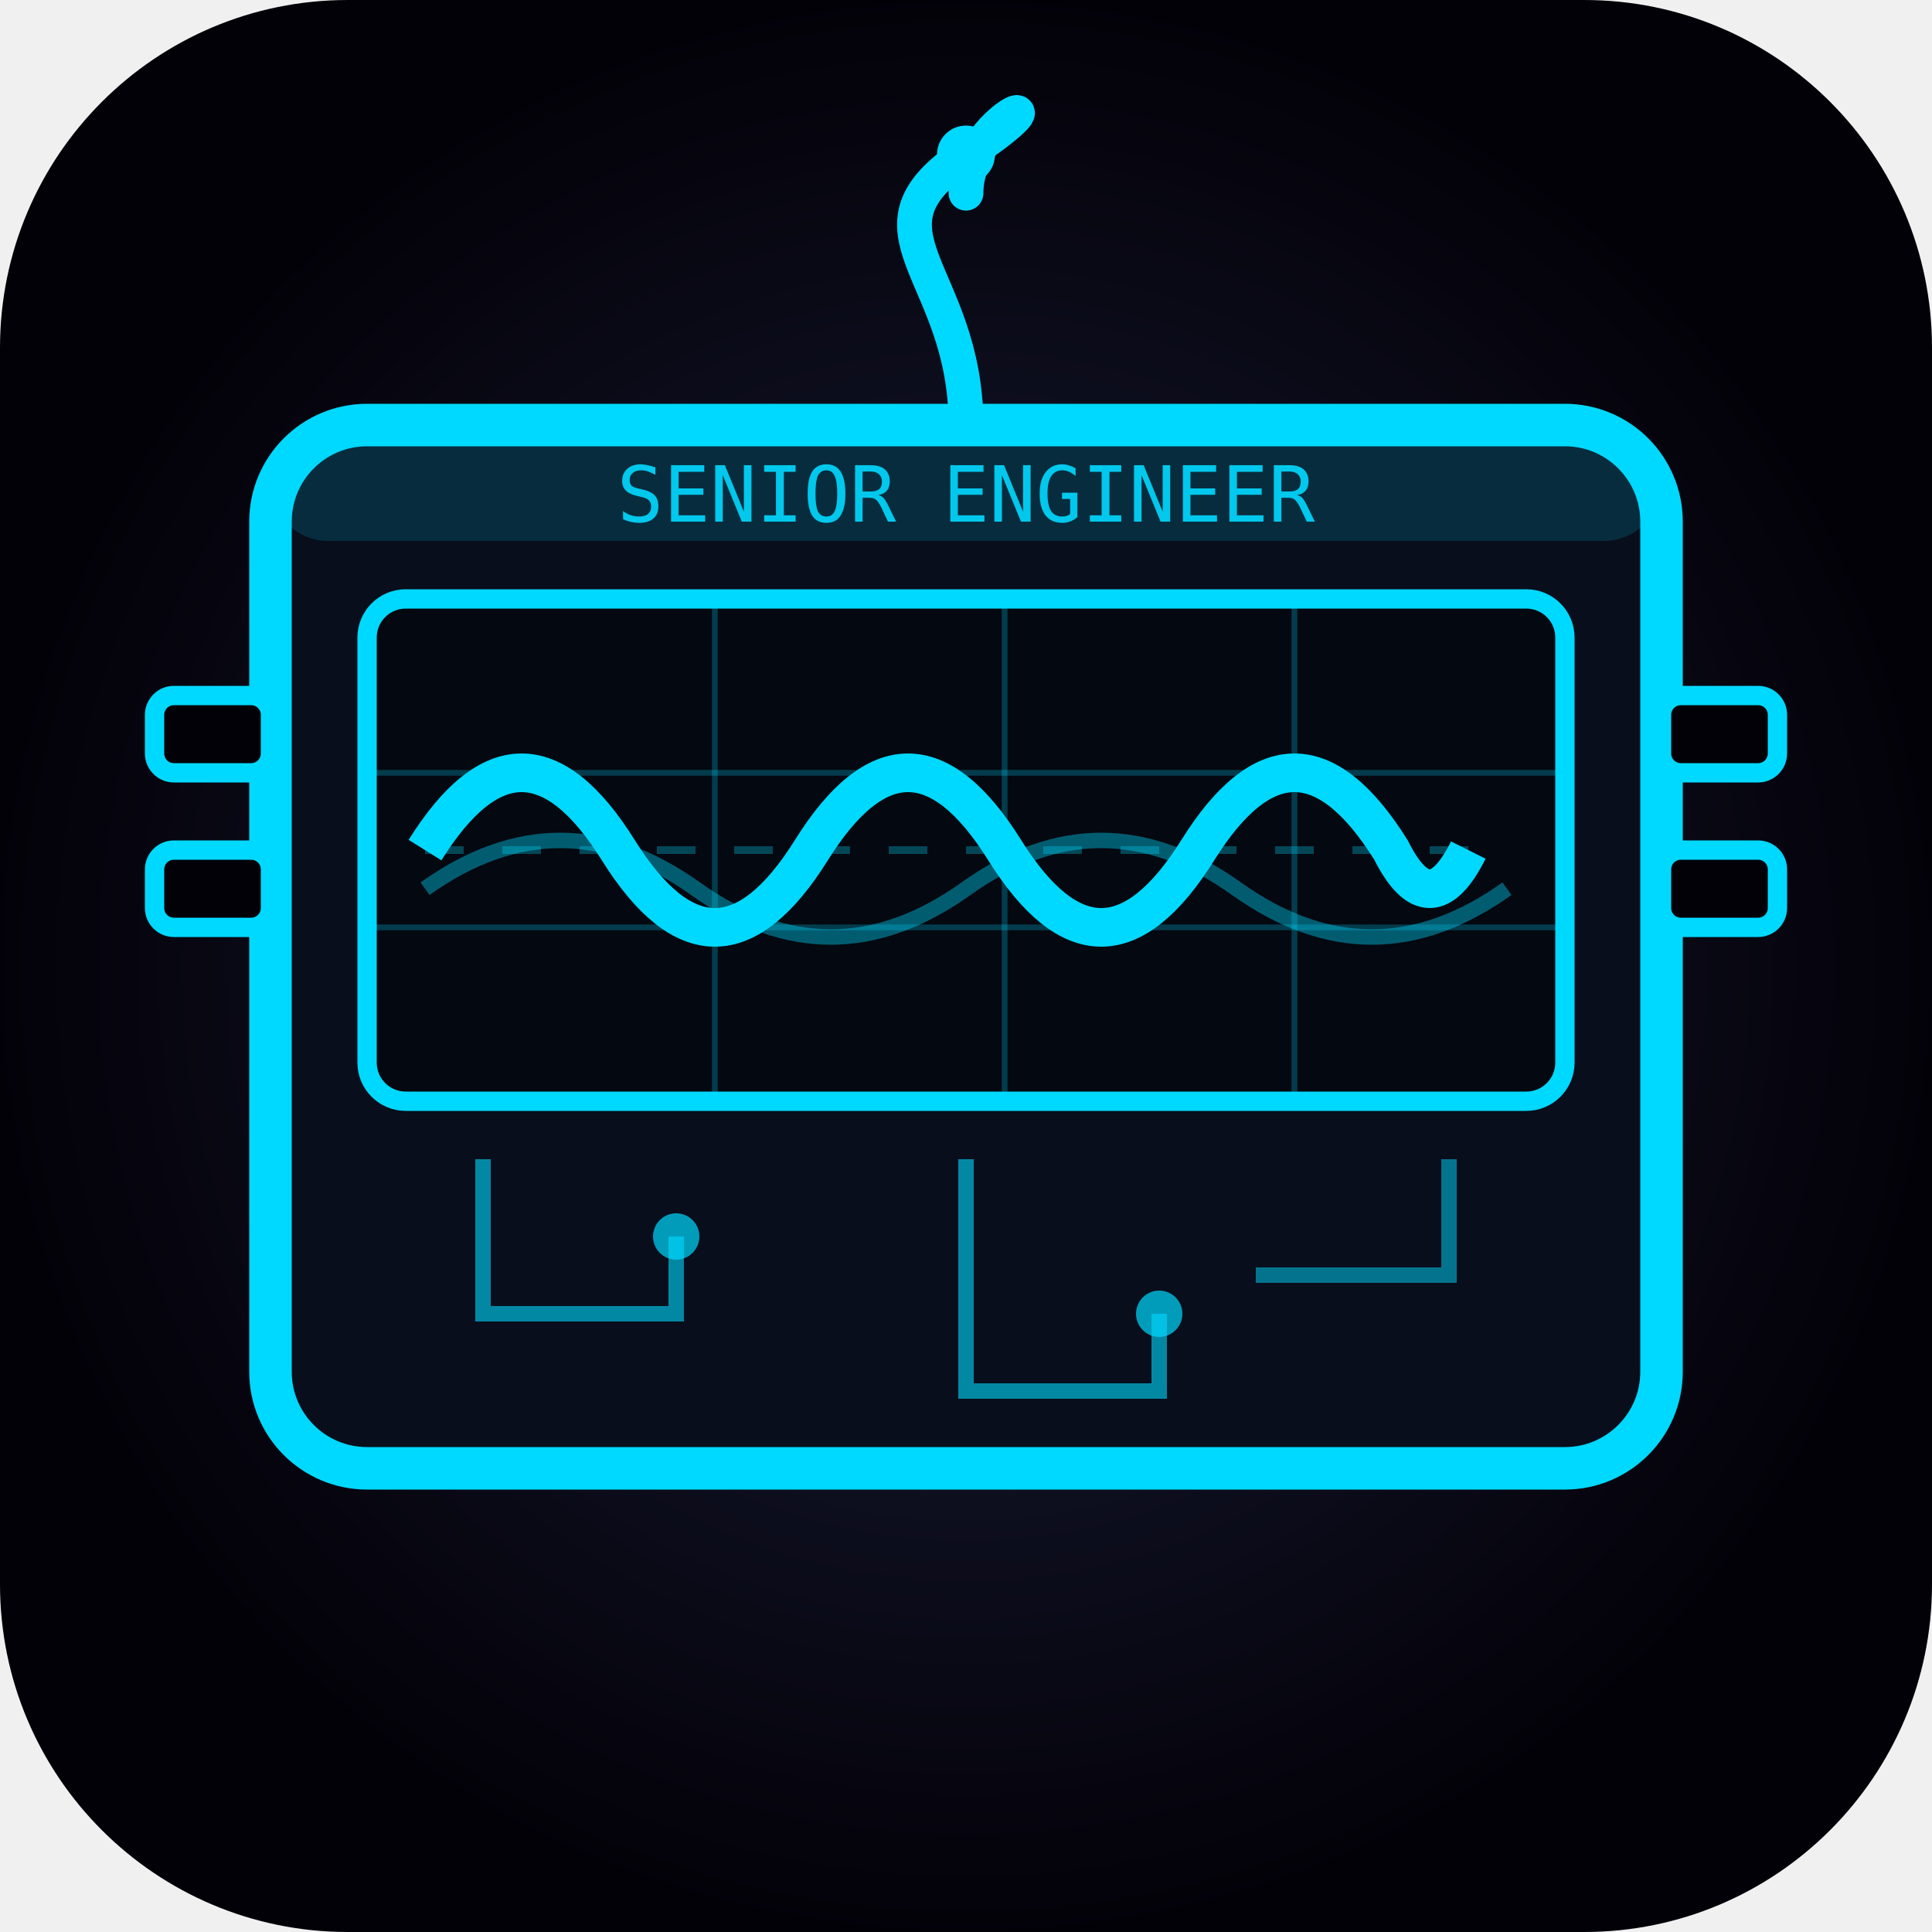
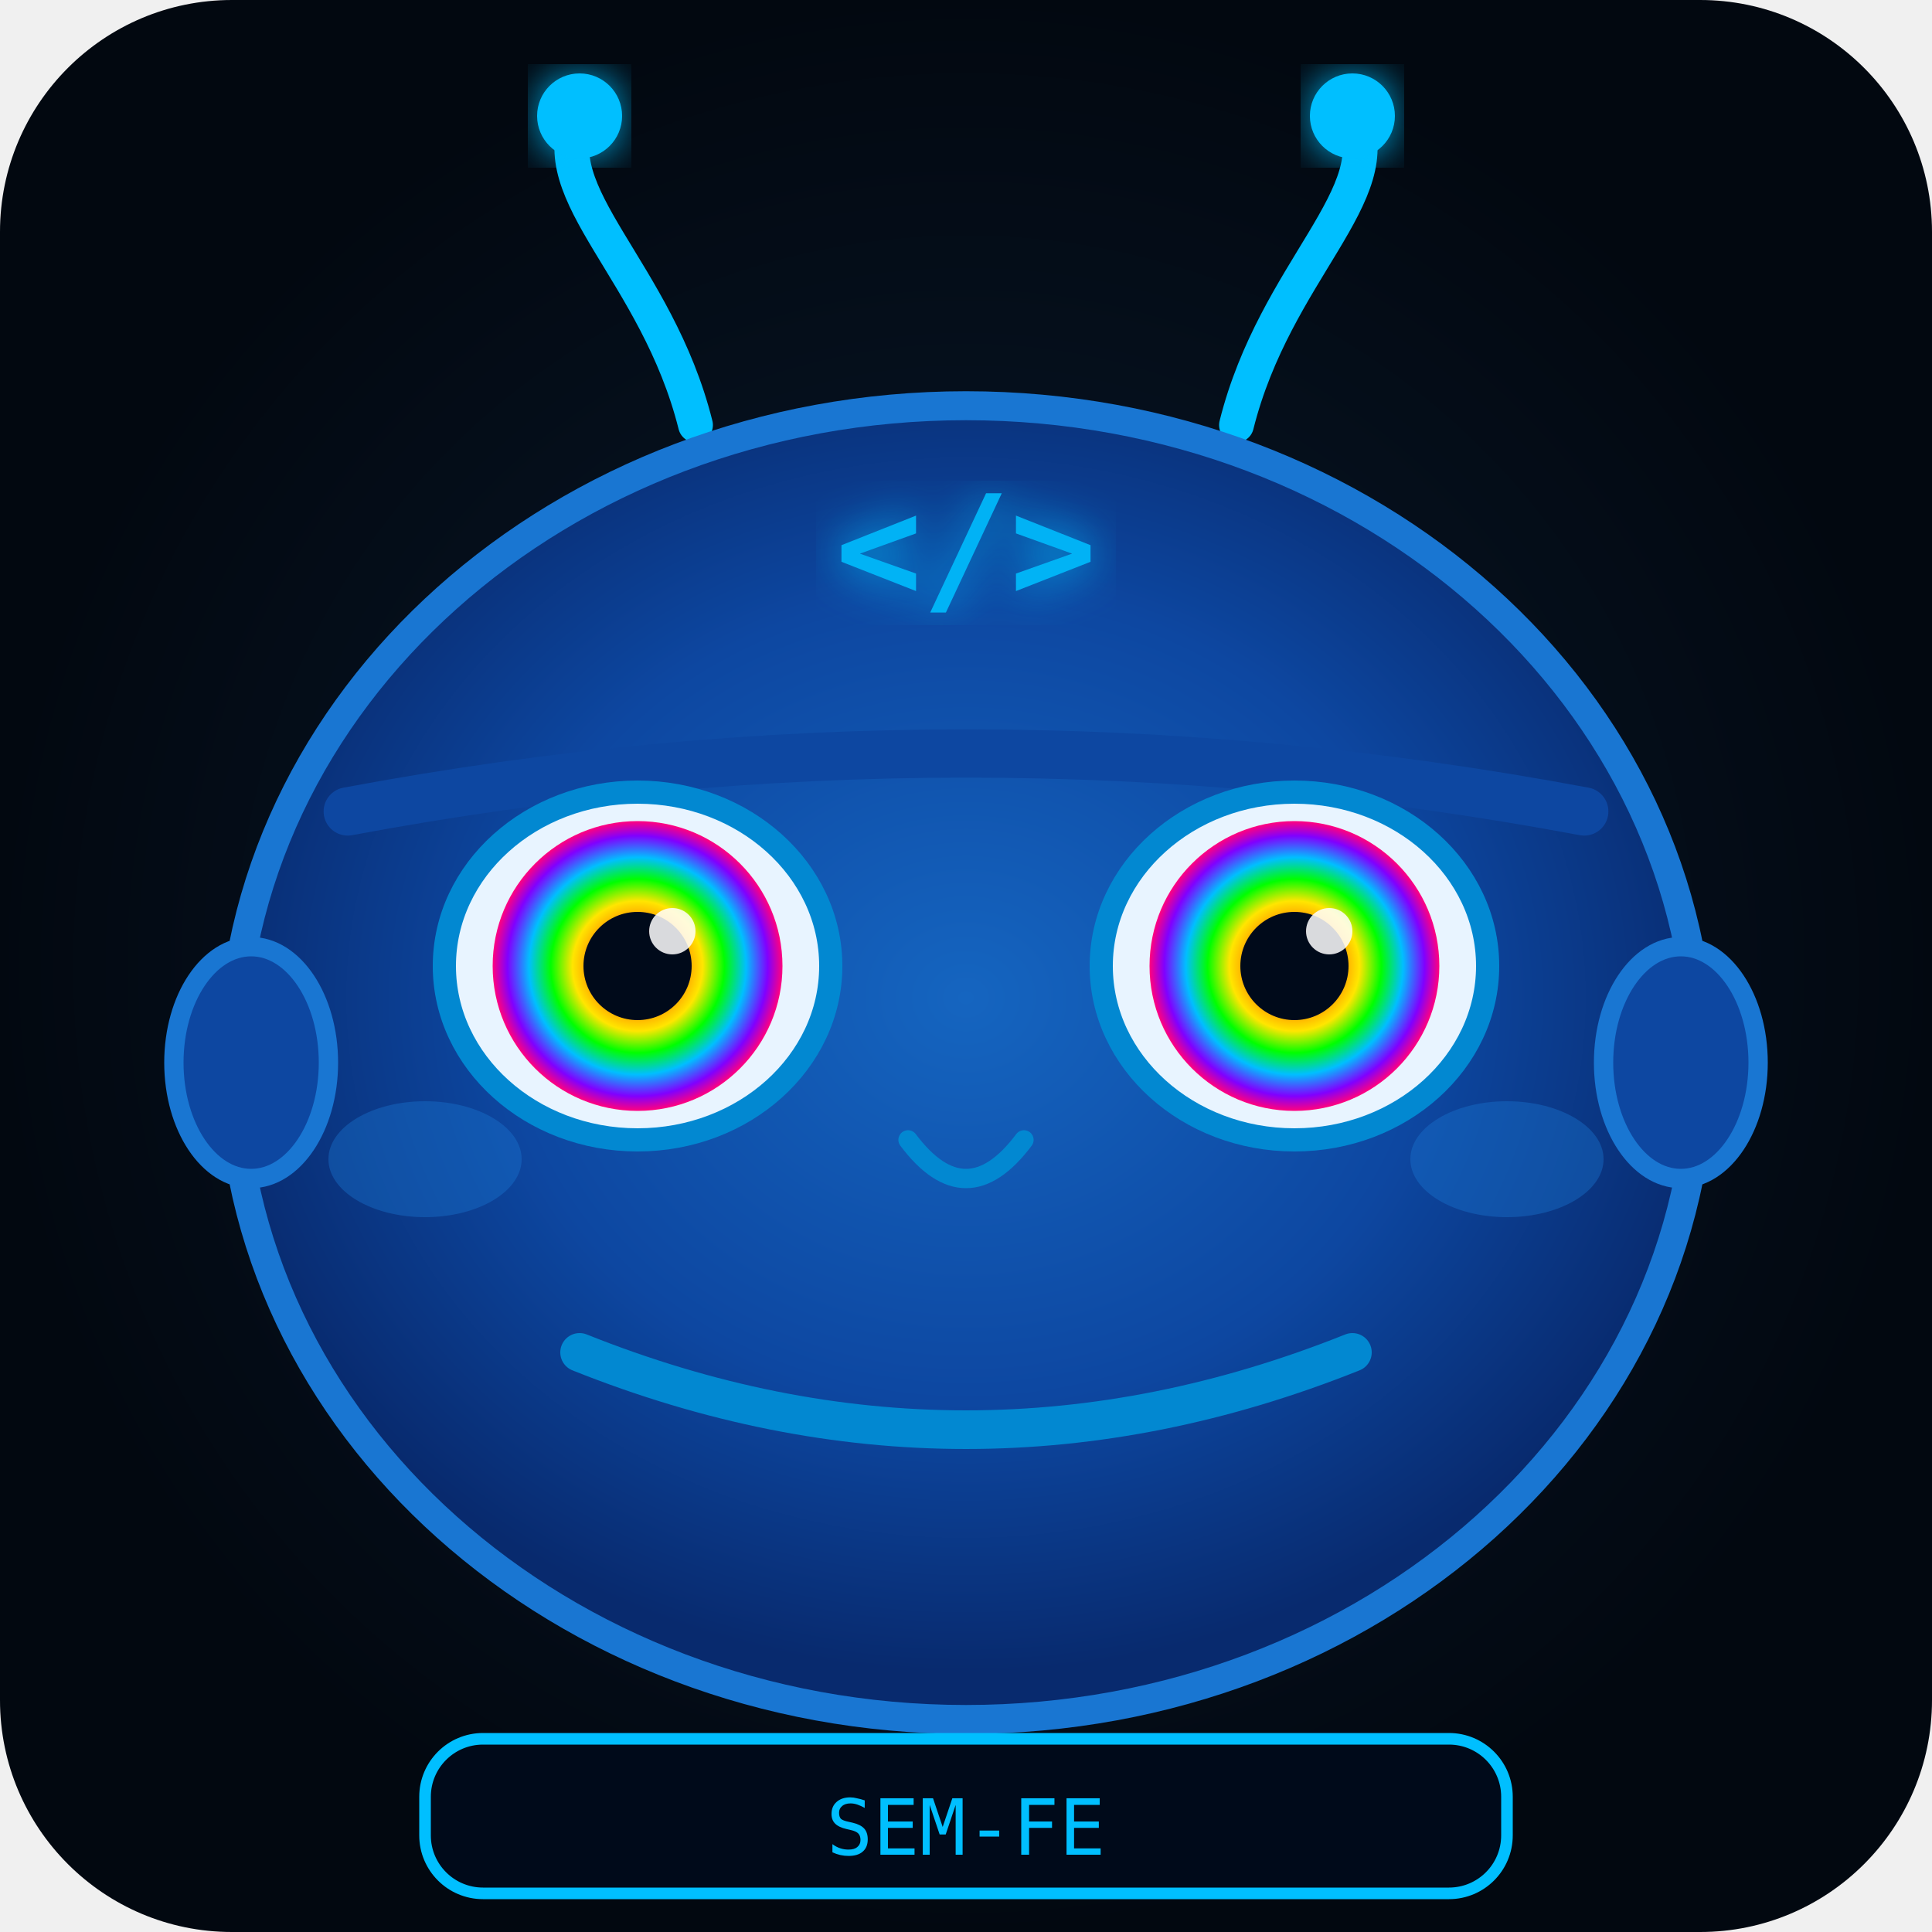
<svg xmlns="http://www.w3.org/2000/svg" viewBox="0 0 100 100" width="200" height="200">
  <defs>
-     <radialGradient id="bg" cx="50%" cy="50%" r="50%">
-       <stop offset="0%" stop-color="#1a1f3a" />
-       <stop offset="100%" stop-color="#030108" />
+     <radialGradient id="bg-sem-fe" cx="50%" cy="50%" r="50%">
+       <stop offset="0%" stop-color="#0a1a2e" />
+       <stop offset="100%" stop-color="#020810" />
    </radialGradient>
-     <filter id="glow">
-       <feGaussianBlur stdDeviation="1.5" result="blur" />
+     <radialGradient id="face-sem-fe" cx="50%" cy="45%" r="52%">
+       <stop offset="0%" stop-color="#1565C0" />
+       <stop offset="60%" stop-color="#0D47A1" />
+       <stop offset="100%" stop-color="#082a6e" />
+     </radialGradient>
+     <radialGradient id="iris-l-sem-fe" cx="50%" cy="50%" r="50%">
+       <stop offset="0%" stop-color="#ffffff" />
+       <stop offset="15%" stop-color="#FF0080" />
+       <stop offset="30%" stop-color="#FF8C00" />
+       <stop offset="45%" stop-color="#FFE600" />
+       <stop offset="60%" stop-color="#00FF00" />
+       <stop offset="75%" stop-color="#00BFFF" />
+       <stop offset="90%" stop-color="#8000FF" />
+       <stop offset="100%" stop-color="#FF0080" />
+     </radialGradient>
+     <radialGradient id="iris-r-sem-fe" cx="50%" cy="50%" r="50%">
+       <stop offset="0%" stop-color="#ffffff" />
+       <stop offset="15%" stop-color="#FF0080" />
+       <stop offset="30%" stop-color="#FF8C00" />
+       <stop offset="45%" stop-color="#FFE600" />
+       <stop offset="60%" stop-color="#00FF00" />
+       <stop offset="75%" stop-color="#00BFFF" />
+       <stop offset="90%" stop-color="#8000FF" />
+       <stop offset="100%" stop-color="#FF0080" />
+     </radialGradient>
+     <filter id="glow-sem-fe">
+       <feGaussianBlur stdDeviation="1.2" result="blur" />
      <feMerge>
        <feMergeNode in="blur" />
        <feMergeNode in="SourceGraphic" />
      </feMerge>
    </filter>
  </defs>
-   <rect width="100" height="100" rx="18" fill="url(#bg)" />
-   <path d="M50,22 C50,14 44,12 50,8 C56,4 50,6 50,10" stroke="#00D9FF" stroke-width="1.8" fill="none" stroke-linecap="round" />
-   <circle cx="50" cy="8" r="1.5" fill="#00D9FF" />
-   <rect x="14" y="22" width="72" height="54" rx="5" fill="#080E1C" stroke="#00D9FF" stroke-width="2.2" />
-   <rect x="14" y="22" width="72" height="6" rx="3" fill="#00D9FF" opacity="0.15" />
-   <text x="50" y="27" text-anchor="middle" fill="#00D9FF" font-size="4" font-family="monospace" opacity="0.9">SENIOR ENGINEER</text>
-   <rect x="19" y="31" width="62" height="26" rx="2" fill="#040810" stroke="#00D9FF" stroke-width="1" />
-   <path d="M22,44 Q27,36 32,44 Q37,52 42,44 Q47,36 52,44 Q57,52 62,44 Q67,36 72,44 Q74,48 76,44" stroke="#00D9FF" stroke-width="2" fill="none" />
-   <path d="M22,46 Q29,41 36,46 Q43,51 50,46 Q57,41 64,46 Q71,51 78,46" stroke="#00D9FF" stroke-width="0.8" fill="none" opacity="0.4" />
-   <line x1="22" y1="44" x2="78" y2="44" stroke="#00D9FF" stroke-width="0.4" opacity="0.3" stroke-dasharray="2 2" />
-   <line x1="37" y1="31" x2="37" y2="57" stroke="#00D9FF" stroke-width="0.3" opacity="0.25" />
-   <line x1="52" y1="31" x2="52" y2="57" stroke="#00D9FF" stroke-width="0.3" opacity="0.25" />
-   <line x1="67" y1="31" x2="67" y2="57" stroke="#00D9FF" stroke-width="0.3" opacity="0.25" />
-   <line x1="19" y1="40" x2="81" y2="40" stroke="#00D9FF" stroke-width="0.3" opacity="0.25" />
-   <line x1="19" y1="48" x2="81" y2="48" stroke="#00D9FF" stroke-width="0.3" opacity="0.25" />
-   <path d="M25,60 V68 H35 V64" stroke="#00D9FF" stroke-width="0.8" fill="none" opacity="0.6" />
-   <circle cx="35" cy="64" r="1.2" fill="#00D9FF" opacity="0.7" />
-   <path d="M50,60 V72 H60 V68" stroke="#00D9FF" stroke-width="0.8" fill="none" opacity="0.6" />
-   <circle cx="60" cy="68" r="1.2" fill="#00D9FF" opacity="0.7" />
-   <path d="M75,60 V66 H65" stroke="#00D9FF" stroke-width="0.8" fill="none" opacity="0.5" />
-   <rect x="8" y="36" width="6" height="4" rx="1" fill="#030108" stroke="#00D9FF" stroke-width="1" />
-   <rect x="8" y="44" width="6" height="4" rx="1" fill="#030108" stroke="#00D9FF" stroke-width="1" />
-   <rect x="86" y="36" width="6" height="4" rx="1" fill="#030108" stroke="#00D9FF" stroke-width="1" />
-   <rect x="86" y="44" width="6" height="4" rx="1" fill="#030108" stroke="#00D9FF" stroke-width="1" />
+   <rect width="100" height="100" fill="url(#bg-sem-fe)" rx="12" />
+   <path d="M36,22 C34,14 28,10 30,6" stroke="#00BFFF" stroke-width="1.8" fill="none" stroke-linecap="round" />
+   <circle cx="30" cy="6" r="2.2" fill="#00BFFF" filter="url(#glow-sem-fe)" />
+   <path d="M64,22 C66,14 72,10 70,6" stroke="#00BFFF" stroke-width="1.8" fill="none" stroke-linecap="round" />
+   <circle cx="70" cy="6" r="2.2" fill="#00BFFF" filter="url(#glow-sem-fe)" />
+   <ellipse cx="50" cy="55" rx="38" ry="34" fill="url(#face-sem-fe)" stroke="#1976D2" stroke-width="1.5" />
+   <path d="M18,42 Q50,36 82,42" stroke="#0D47A1" stroke-width="2.5" fill="none" stroke-linecap="round" />
+   <ellipse cx="33" cy="50" rx="10" ry="9" fill="#e8f4ff" stroke="#0288D1" stroke-width="1.2" />
+   <ellipse cx="67" cy="50" rx="10" ry="9" fill="#e8f4ff" stroke="#0288D1" stroke-width="1.2" />
+   <circle cx="33" cy="50" r="7.5" fill="url(#iris-l-sem-fe)" />
+   <circle cx="67" cy="50" r="7.5" fill="url(#iris-r-sem-fe)" />
+   <circle cx="33" cy="50" r="2.8" fill="#000a1a" />
+   <circle cx="67" cy="50" r="2.8" fill="#000a1a" />
+   <circle cx="34.8" cy="48.2" r="1.2" fill="#ffffff" opacity="0.85" />
+   <circle cx="68.8" cy="48.2" r="1.2" fill="#ffffff" opacity="0.85" />
+   <text x="50" y="31" text-anchor="middle" font-family="monospace" font-size="7.5" font-weight="bold" fill="#00BFFF" filter="url(#glow-sem-fe)" opacity="0.9">&lt;/&gt;</text>
+   <path d="M47,59 Q50,63 53,59" stroke="#0288D1" stroke-width="1" fill="none" stroke-linecap="round" />
+   <path d="M30,70 Q50,78 70,70" stroke="#0288D1" stroke-width="2" fill="none" stroke-linecap="round" />
+   <ellipse cx="22" cy="60" rx="5" ry="3" fill="#1976D2" opacity="0.4" />
+   <ellipse cx="78" cy="60" rx="5" ry="3" fill="#1976D2" opacity="0.4" />
+   <ellipse cx="13" cy="55" rx="4" ry="6" fill="#0D47A1" stroke="#1976D2" stroke-width="1" />
+   <ellipse cx="87" cy="55" rx="4" ry="6" fill="#0D47A1" stroke="#1976D2" stroke-width="1" />
+   <rect x="22" y="90" width="56" height="8" rx="3" fill="#000a1a" stroke="#00BFFF" stroke-width="0.6" />
+   <text x="50" y="96" text-anchor="middle" font-family="monospace" font-size="4" fill="#00BFFF">SEM-FE</text>
</svg>
